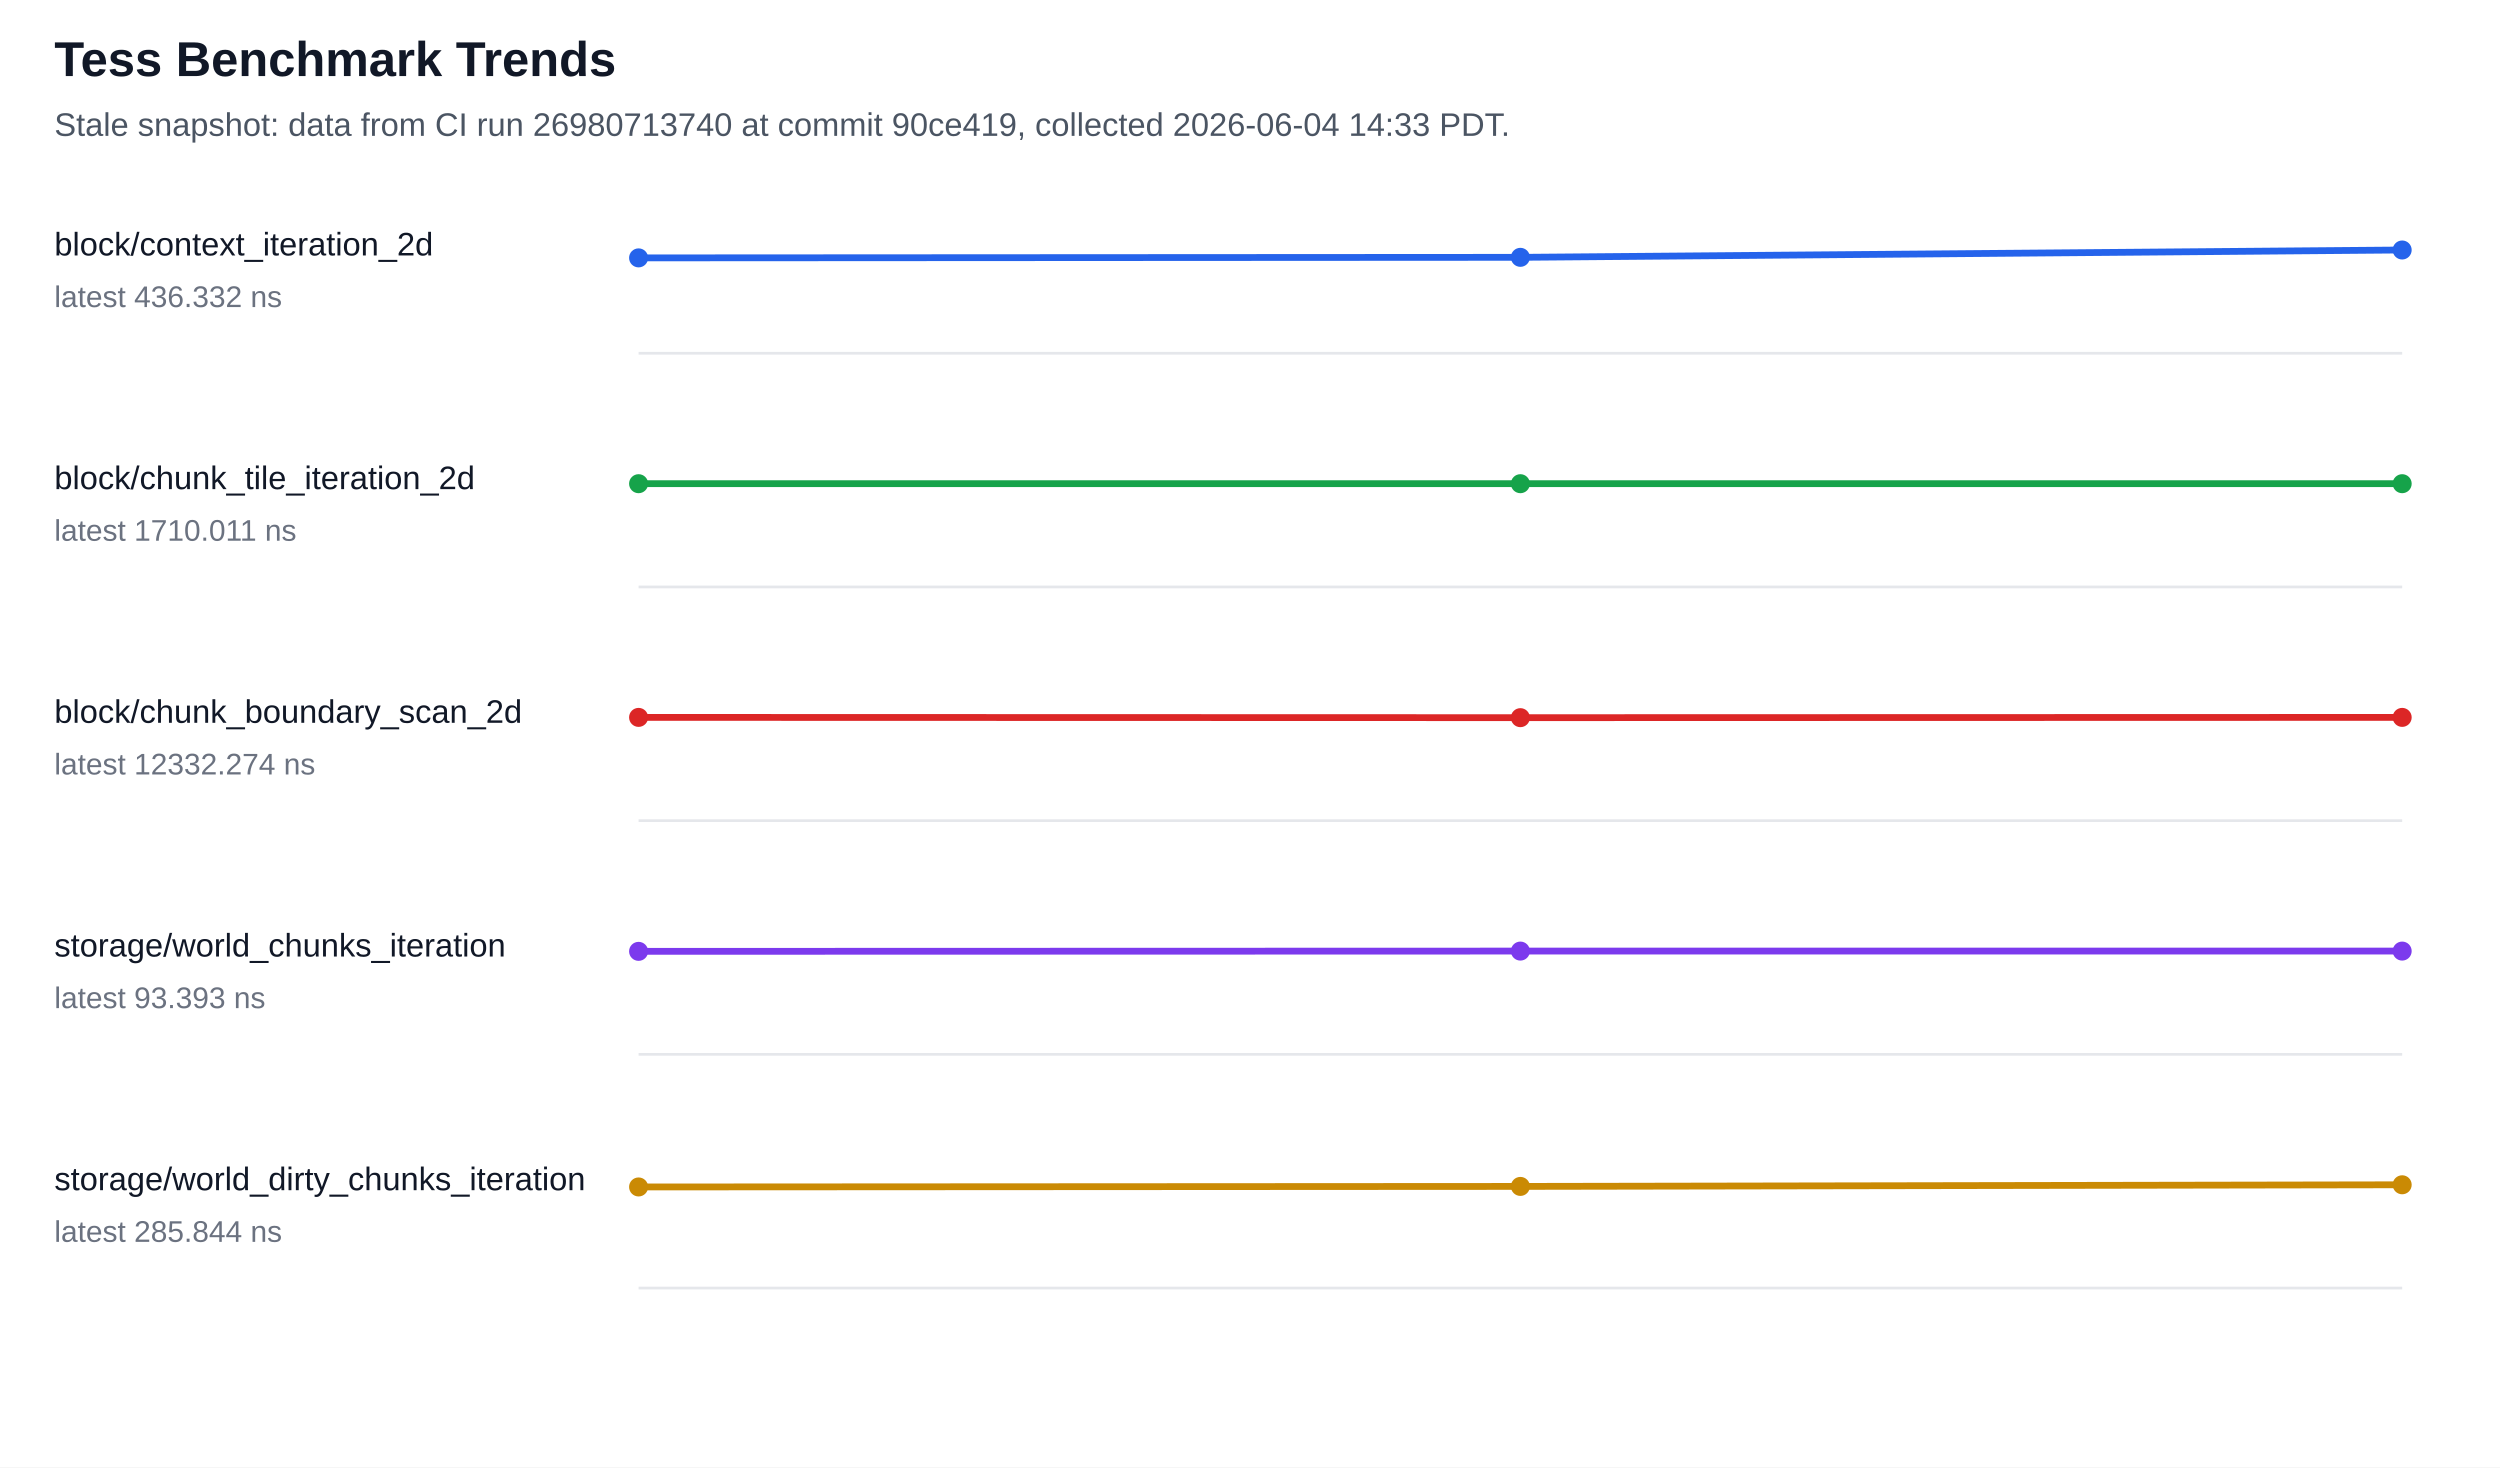
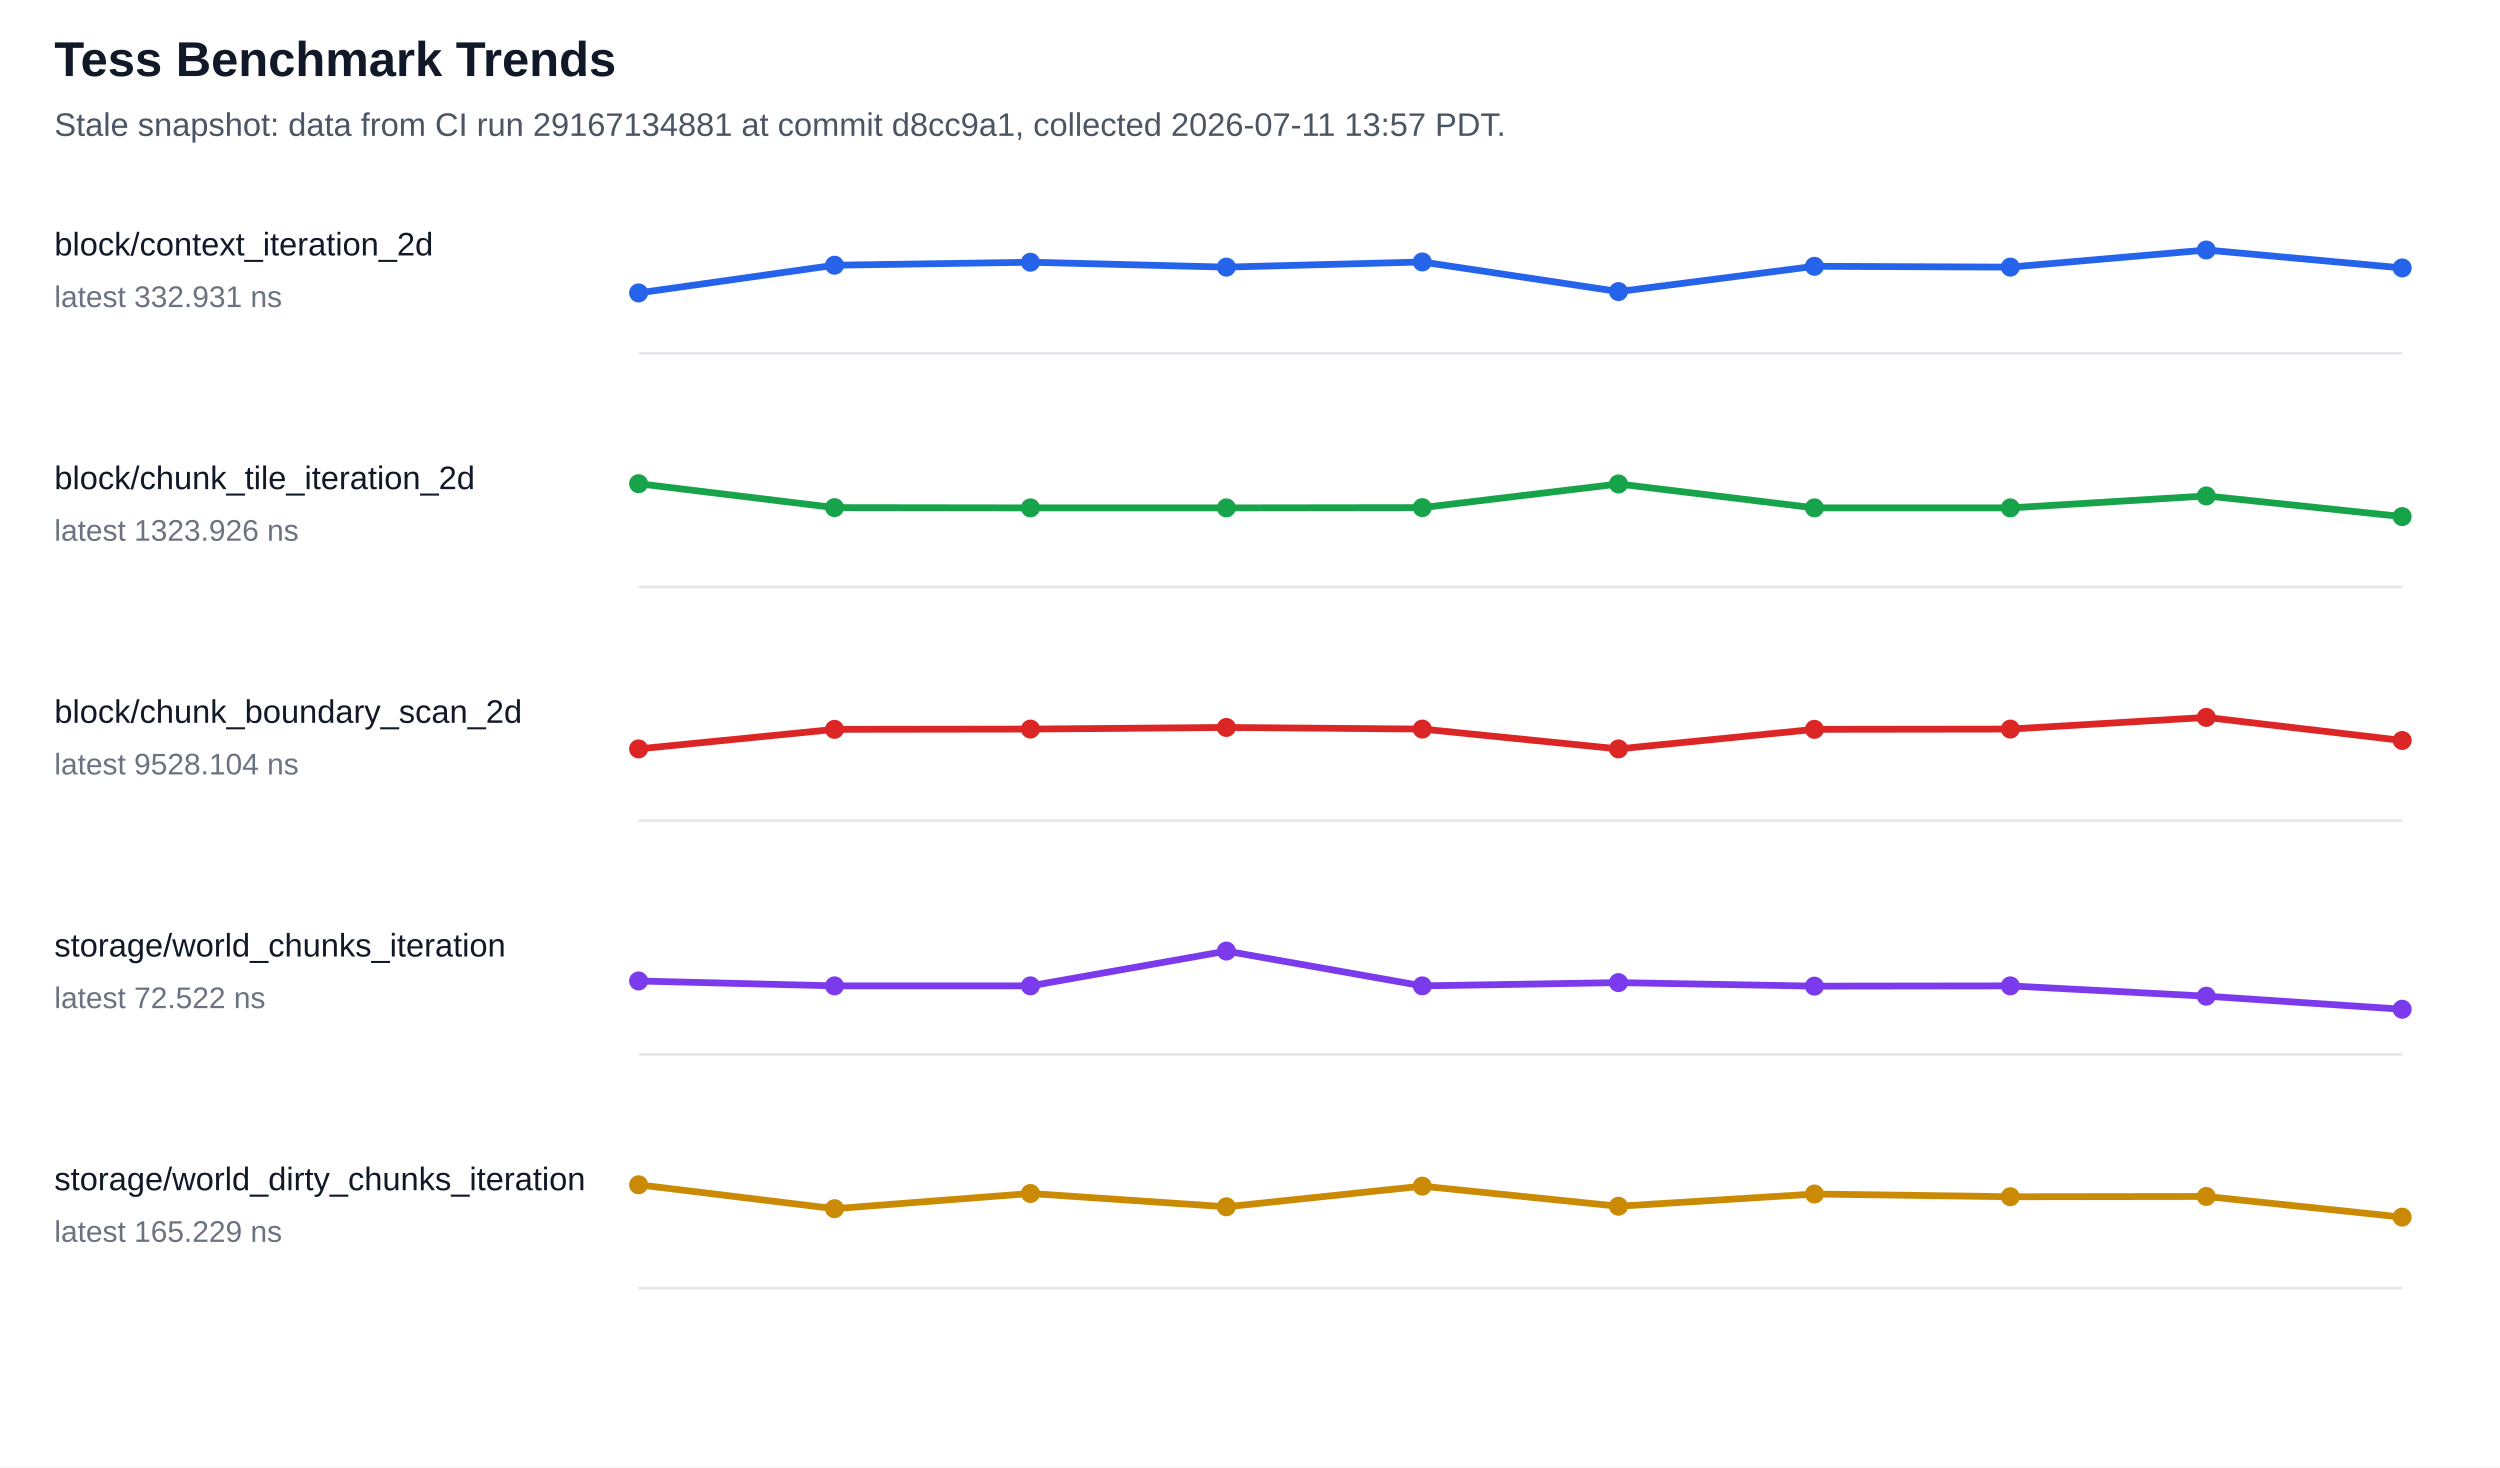
<svg xmlns="http://www.w3.org/2000/svg" width="920" height="540" viewBox="0 0 920 540" role="img" aria-label="Benchmark trend snapshot">
  <rect width="100%" height="100%" fill="#ffffff" />
  <text x="20" y="28" font-family="Arial, sans-serif" font-size="18" font-weight="700" fill="#111827">Tess Benchmark Trends</text>
-   <text x="20" y="50" font-family="Arial, sans-serif" font-size="12" fill="#4b5563">Stale snapshot: data from CI run 26980713740 at commit 90ce419, collected 2026-06-04 14:33 PDT.</text>
+   <text x="20" y="50" font-family="Arial, sans-serif" font-size="12" fill="#4b5563">Stale snapshot: data from CI run 29167134881 at commit d8cc9a1, collected 2026-07-11 13:57 PDT.</text>
  <text x="20" y="94" font-family="Arial, sans-serif" font-size="12" fill="#111827">block/context_iteration_2d</text>
-   <text x="20" y="113" font-family="Arial, sans-serif" font-size="11" fill="#6b7280">latest 436.332 ns</text>
+   <text x="20" y="113" font-family="Arial, sans-serif" font-size="11" fill="#6b7280">latest 332.931 ns</text>
  <line x1="235" y1="130" x2="884" y2="130" stroke="#e5e7eb" />
-   <polyline points="235.0,94.9 559.5,94.7 884.0,92.0" fill="none" stroke="#2563eb" stroke-width="2.5" stroke-linecap="round" stroke-linejoin="round" />
-   <circle cx="235.0" cy="94.9" r="3.5" fill="#2563eb" />
-   <circle cx="559.5" cy="94.7" r="3.5" fill="#2563eb" />
-   <circle cx="884.0" cy="92.0" r="3.5" fill="#2563eb" />
+   <polyline points="235.0,107.8 307.1,97.6 379.2,96.5 451.3,98.3 523.4,96.4 595.6,107.3 667.7,98.0 739.8,98.3 811.9,92.0 884.0,98.6" fill="none" stroke="#2563eb" stroke-width="2.5" stroke-linecap="round" stroke-linejoin="round" />
+   <circle cx="235.0" cy="107.8" r="3.5" fill="#2563eb" />
+   <circle cx="307.1" cy="97.6" r="3.5" fill="#2563eb" />
+   <circle cx="379.2" cy="96.5" r="3.5" fill="#2563eb" />
+   <circle cx="451.3" cy="98.3" r="3.5" fill="#2563eb" />
+   <circle cx="523.4" cy="96.4" r="3.5" fill="#2563eb" />
+   <circle cx="595.6" cy="107.3" r="3.5" fill="#2563eb" />
+   <circle cx="667.7" cy="98.0" r="3.5" fill="#2563eb" />
+   <circle cx="739.8" cy="98.3" r="3.5" fill="#2563eb" />
+   <circle cx="811.9" cy="92.0" r="3.5" fill="#2563eb" />
+   <circle cx="884.0" cy="98.6" r="3.5" fill="#2563eb" />
  <text x="20" y="180" font-family="Arial, sans-serif" font-size="12" fill="#111827">block/chunk_tile_iteration_2d</text>
-   <text x="20" y="199" font-family="Arial, sans-serif" font-size="11" fill="#6b7280">latest 1710.011 ns</text>
+   <text x="20" y="199" font-family="Arial, sans-serif" font-size="11" fill="#6b7280">latest 1323.926 ns</text>
  <line x1="235" y1="216" x2="884" y2="216" stroke="#e5e7eb" />
-   <polyline points="235.0,178.0 559.5,178.0 884.0,178.0" fill="none" stroke="#16a34a" stroke-width="2.5" stroke-linecap="round" stroke-linejoin="round" />
+   <polyline points="235.0,178.0 307.1,186.8 379.2,186.9 451.3,186.9 523.4,186.8 595.6,178.1 667.7,186.9 739.8,186.9 811.9,182.5 884.0,190.1" fill="none" stroke="#16a34a" stroke-width="2.5" stroke-linecap="round" stroke-linejoin="round" />
  <circle cx="235.0" cy="178.0" r="3.5" fill="#16a34a" />
-   <circle cx="559.5" cy="178.0" r="3.5" fill="#16a34a" />
-   <circle cx="884.0" cy="178.0" r="3.5" fill="#16a34a" />
+   <circle cx="307.1" cy="186.8" r="3.5" fill="#16a34a" />
+   <circle cx="379.2" cy="186.9" r="3.5" fill="#16a34a" />
+   <circle cx="451.3" cy="186.9" r="3.5" fill="#16a34a" />
+   <circle cx="523.4" cy="186.8" r="3.5" fill="#16a34a" />
+   <circle cx="595.6" cy="178.1" r="3.5" fill="#16a34a" />
+   <circle cx="667.7" cy="186.9" r="3.5" fill="#16a34a" />
+   <circle cx="739.8" cy="186.9" r="3.5" fill="#16a34a" />
+   <circle cx="811.9" cy="182.5" r="3.5" fill="#16a34a" />
+   <circle cx="884.0" cy="190.1" r="3.5" fill="#16a34a" />
  <text x="20" y="266" font-family="Arial, sans-serif" font-size="12" fill="#111827">block/chunk_boundary_scan_2d</text>
-   <text x="20" y="285" font-family="Arial, sans-serif" font-size="11" fill="#6b7280">latest 12332.274 ns</text>
+   <text x="20" y="285" font-family="Arial, sans-serif" font-size="11" fill="#6b7280">latest 9528.104 ns</text>
  <line x1="235" y1="302" x2="884" y2="302" stroke="#e5e7eb" />
-   <polyline points="235.0,264.0 559.5,264.1 884.0,264.0" fill="none" stroke="#dc2626" stroke-width="2.5" stroke-linecap="round" stroke-linejoin="round" />
-   <circle cx="235.0" cy="264.0" r="3.5" fill="#dc2626" />
-   <circle cx="559.5" cy="264.1" r="3.5" fill="#dc2626" />
-   <circle cx="884.0" cy="264.0" r="3.5" fill="#dc2626" />
+   <polyline points="235.0,275.6 307.1,268.4 379.2,268.3 451.3,267.7 523.4,268.3 595.6,275.6 667.7,268.4 739.8,268.3 811.9,264.0 884.0,272.5" fill="none" stroke="#dc2626" stroke-width="2.5" stroke-linecap="round" stroke-linejoin="round" />
+   <circle cx="235.0" cy="275.6" r="3.5" fill="#dc2626" />
+   <circle cx="307.1" cy="268.4" r="3.5" fill="#dc2626" />
+   <circle cx="379.2" cy="268.3" r="3.5" fill="#dc2626" />
+   <circle cx="451.3" cy="267.7" r="3.5" fill="#dc2626" />
+   <circle cx="523.4" cy="268.3" r="3.5" fill="#dc2626" />
+   <circle cx="595.6" cy="275.6" r="3.5" fill="#dc2626" />
+   <circle cx="667.7" cy="268.4" r="3.5" fill="#dc2626" />
+   <circle cx="739.8" cy="268.3" r="3.5" fill="#dc2626" />
+   <circle cx="811.9" cy="264.0" r="3.5" fill="#dc2626" />
+   <circle cx="884.0" cy="272.5" r="3.5" fill="#dc2626" />
  <text x="20" y="352" font-family="Arial, sans-serif" font-size="12" fill="#111827">storage/world_chunks_iteration</text>
-   <text x="20" y="371" font-family="Arial, sans-serif" font-size="11" fill="#6b7280">latest 93.393 ns</text>
+   <text x="20" y="371" font-family="Arial, sans-serif" font-size="11" fill="#6b7280">latest 72.522 ns</text>
  <line x1="235" y1="388" x2="884" y2="388" stroke="#e5e7eb" />
-   <polyline points="235.0,350.1 559.5,350.0 884.0,350.0" fill="none" stroke="#7c3aed" stroke-width="2.5" stroke-linecap="round" stroke-linejoin="round" />
-   <circle cx="235.0" cy="350.1" r="3.5" fill="#7c3aed" />
-   <circle cx="559.5" cy="350.0" r="3.5" fill="#7c3aed" />
-   <circle cx="884.0" cy="350.0" r="3.5" fill="#7c3aed" />
+   <polyline points="235.0,361.0 307.1,362.8 379.2,362.8 451.3,350.0 523.4,362.8 595.6,361.6 667.7,362.9 739.8,362.8 811.9,366.6 884.0,371.4" fill="none" stroke="#7c3aed" stroke-width="2.5" stroke-linecap="round" stroke-linejoin="round" />
+   <circle cx="235.0" cy="361.0" r="3.5" fill="#7c3aed" />
+   <circle cx="307.1" cy="362.8" r="3.5" fill="#7c3aed" />
+   <circle cx="379.2" cy="362.8" r="3.5" fill="#7c3aed" />
+   <circle cx="451.3" cy="350.0" r="3.5" fill="#7c3aed" />
+   <circle cx="523.4" cy="362.8" r="3.5" fill="#7c3aed" />
+   <circle cx="595.6" cy="361.6" r="3.5" fill="#7c3aed" />
+   <circle cx="667.7" cy="362.9" r="3.5" fill="#7c3aed" />
+   <circle cx="739.8" cy="362.8" r="3.5" fill="#7c3aed" />
+   <circle cx="811.9" cy="366.6" r="3.5" fill="#7c3aed" />
+   <circle cx="884.0" cy="371.4" r="3.5" fill="#7c3aed" />
  <text x="20" y="438" font-family="Arial, sans-serif" font-size="12" fill="#111827">storage/world_dirty_chunks_iteration</text>
-   <text x="20" y="457" font-family="Arial, sans-serif" font-size="11" fill="#6b7280">latest 285.844 ns</text>
+   <text x="20" y="457" font-family="Arial, sans-serif" font-size="11" fill="#6b7280">latest 165.229 ns</text>
  <line x1="235" y1="474" x2="884" y2="474" stroke="#e5e7eb" />
-   <polyline points="235.0,436.8 559.5,436.6 884.0,436.0" fill="none" stroke="#ca8a04" stroke-width="2.5" stroke-linecap="round" stroke-linejoin="round" />
-   <circle cx="235.0" cy="436.8" r="3.5" fill="#ca8a04" />
-   <circle cx="559.5" cy="436.6" r="3.5" fill="#ca8a04" />
-   <circle cx="884.0" cy="436.0" r="3.5" fill="#ca8a04" />
+   <polyline points="235.0,436.0 307.1,444.8 379.2,439.2 451.3,444.1 523.4,436.5 595.6,443.9 667.7,439.4 739.8,440.4 811.9,440.3 884.0,447.9" fill="none" stroke="#ca8a04" stroke-width="2.5" stroke-linecap="round" stroke-linejoin="round" />
+   <circle cx="235.0" cy="436.0" r="3.5" fill="#ca8a04" />
+   <circle cx="307.1" cy="444.8" r="3.5" fill="#ca8a04" />
+   <circle cx="379.2" cy="439.2" r="3.5" fill="#ca8a04" />
+   <circle cx="451.3" cy="444.1" r="3.5" fill="#ca8a04" />
+   <circle cx="523.4" cy="436.5" r="3.5" fill="#ca8a04" />
+   <circle cx="595.6" cy="443.9" r="3.5" fill="#ca8a04" />
+   <circle cx="667.7" cy="439.4" r="3.5" fill="#ca8a04" />
+   <circle cx="739.8" cy="440.4" r="3.5" fill="#ca8a04" />
+   <circle cx="811.9" cy="440.3" r="3.5" fill="#ca8a04" />
+   <circle cx="884.0" cy="447.9" r="3.5" fill="#ca8a04" />
</svg>
